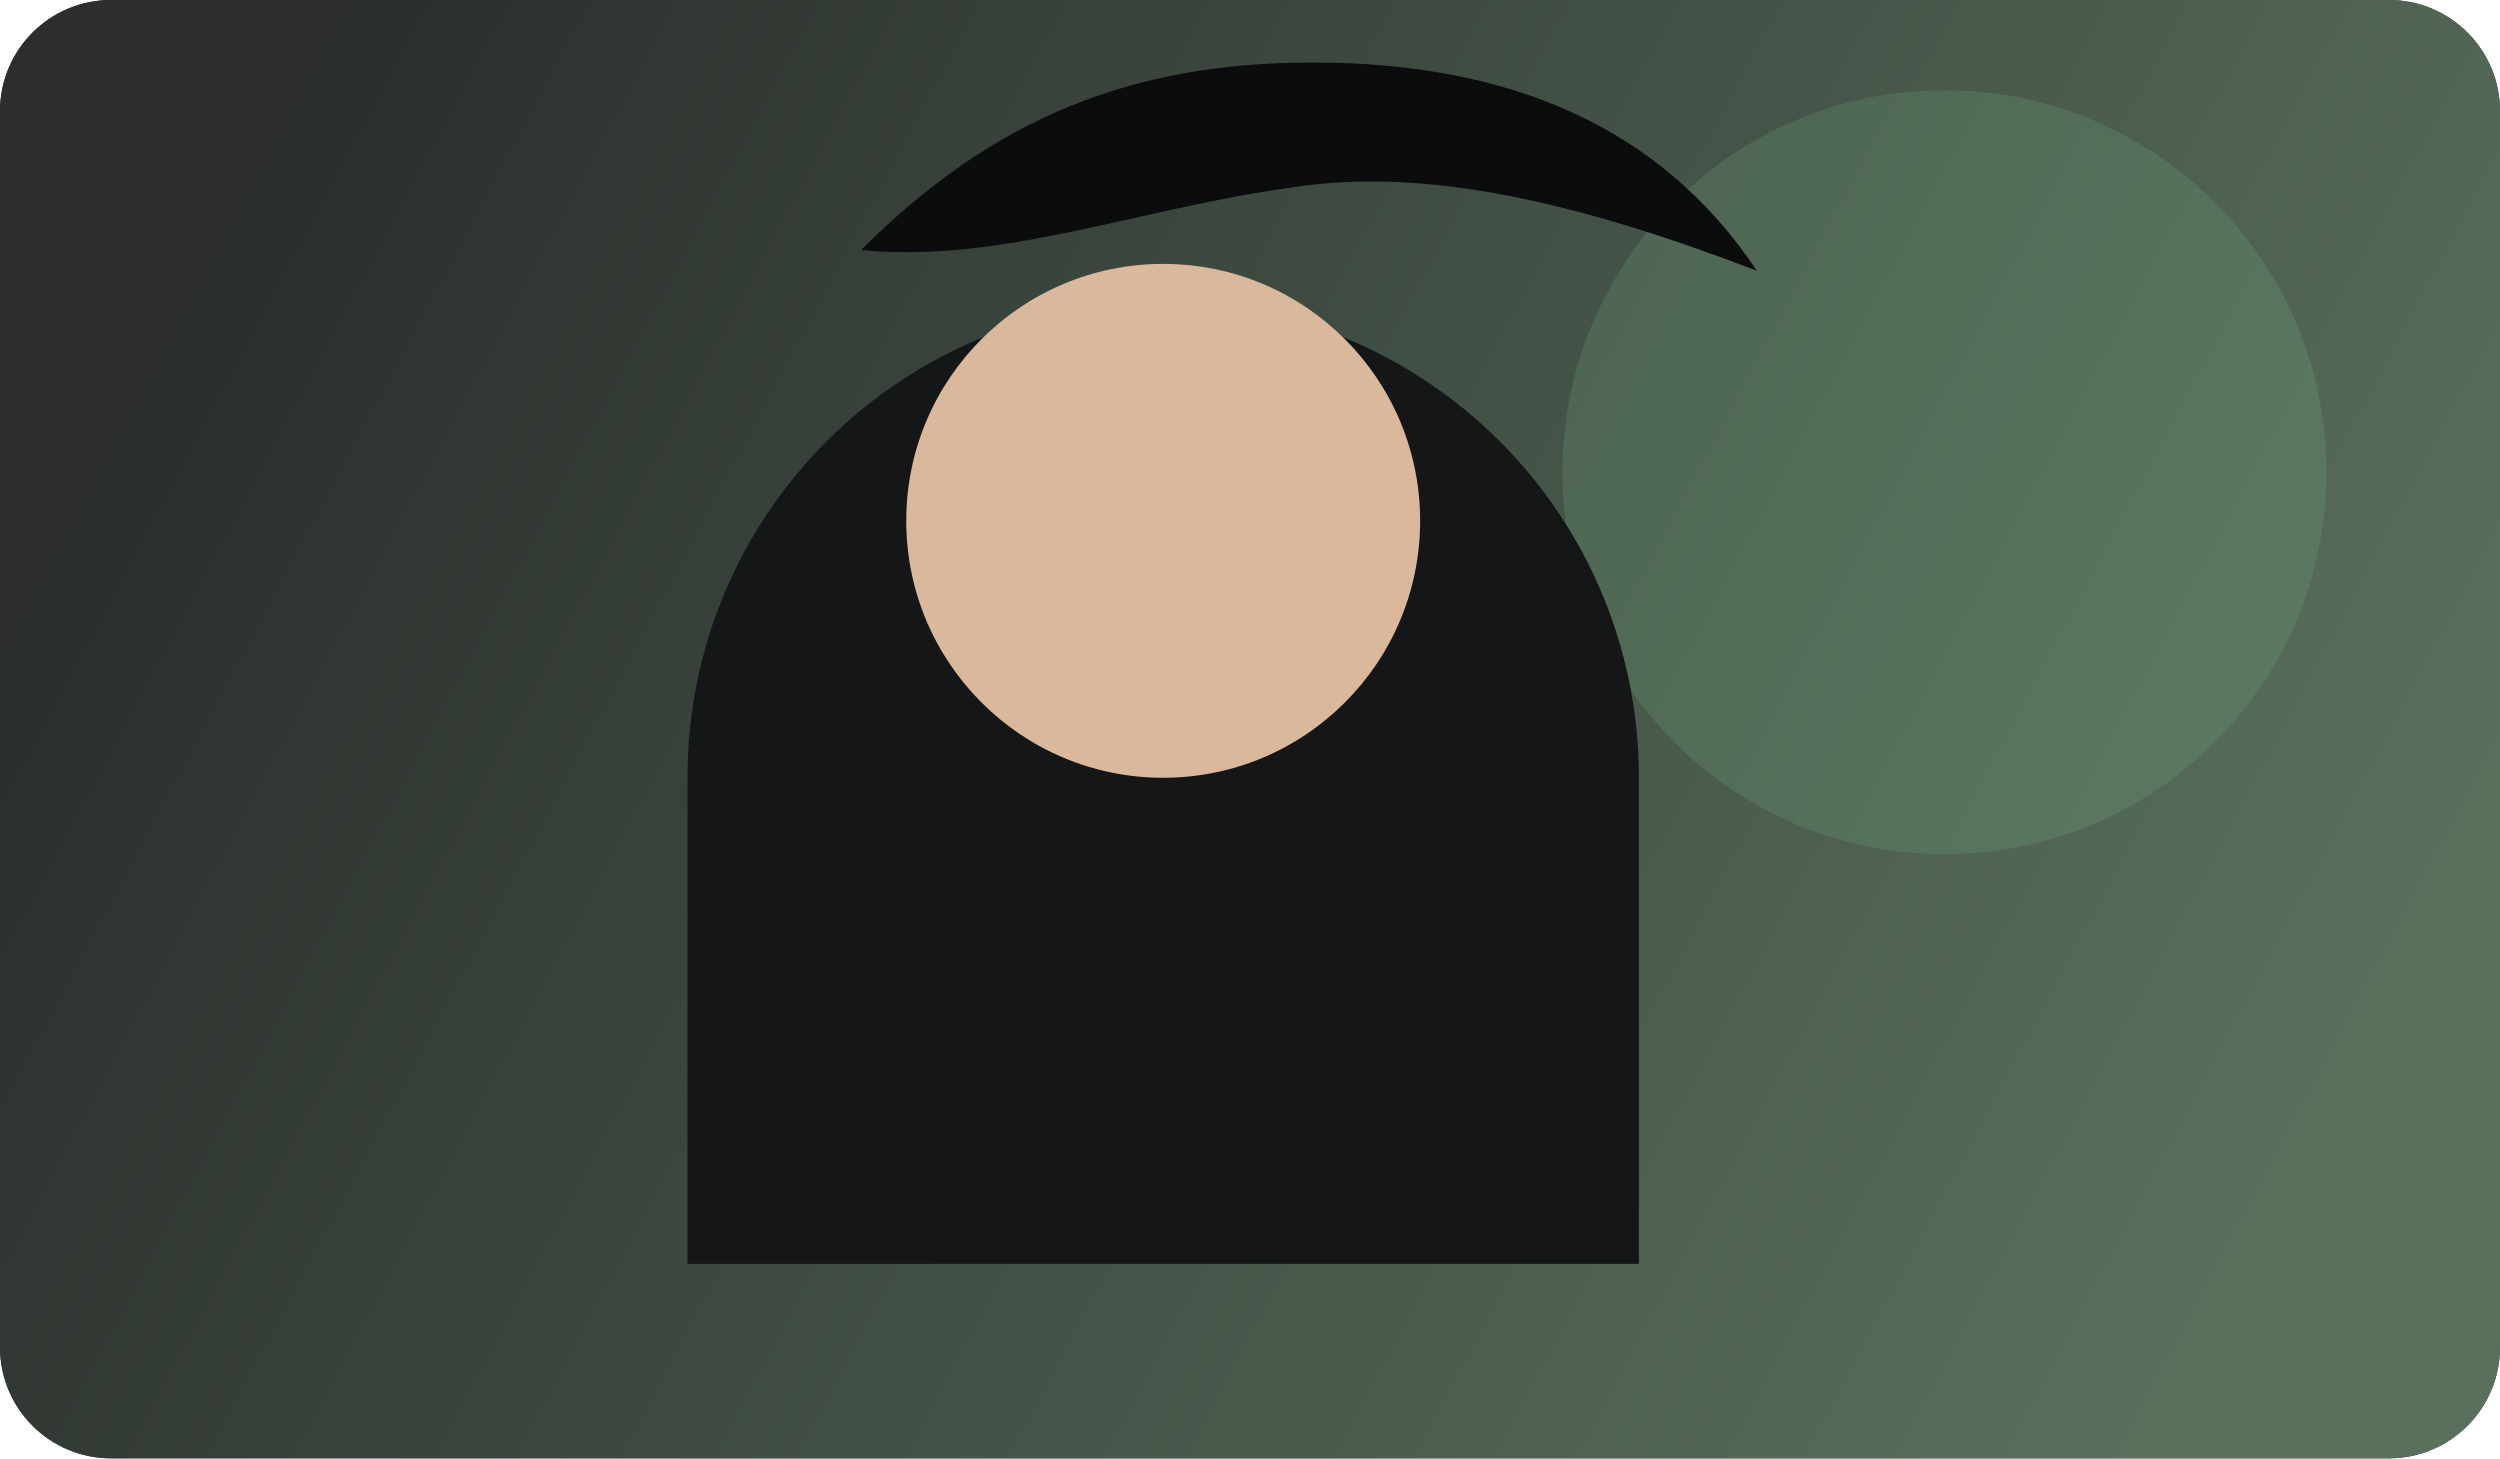
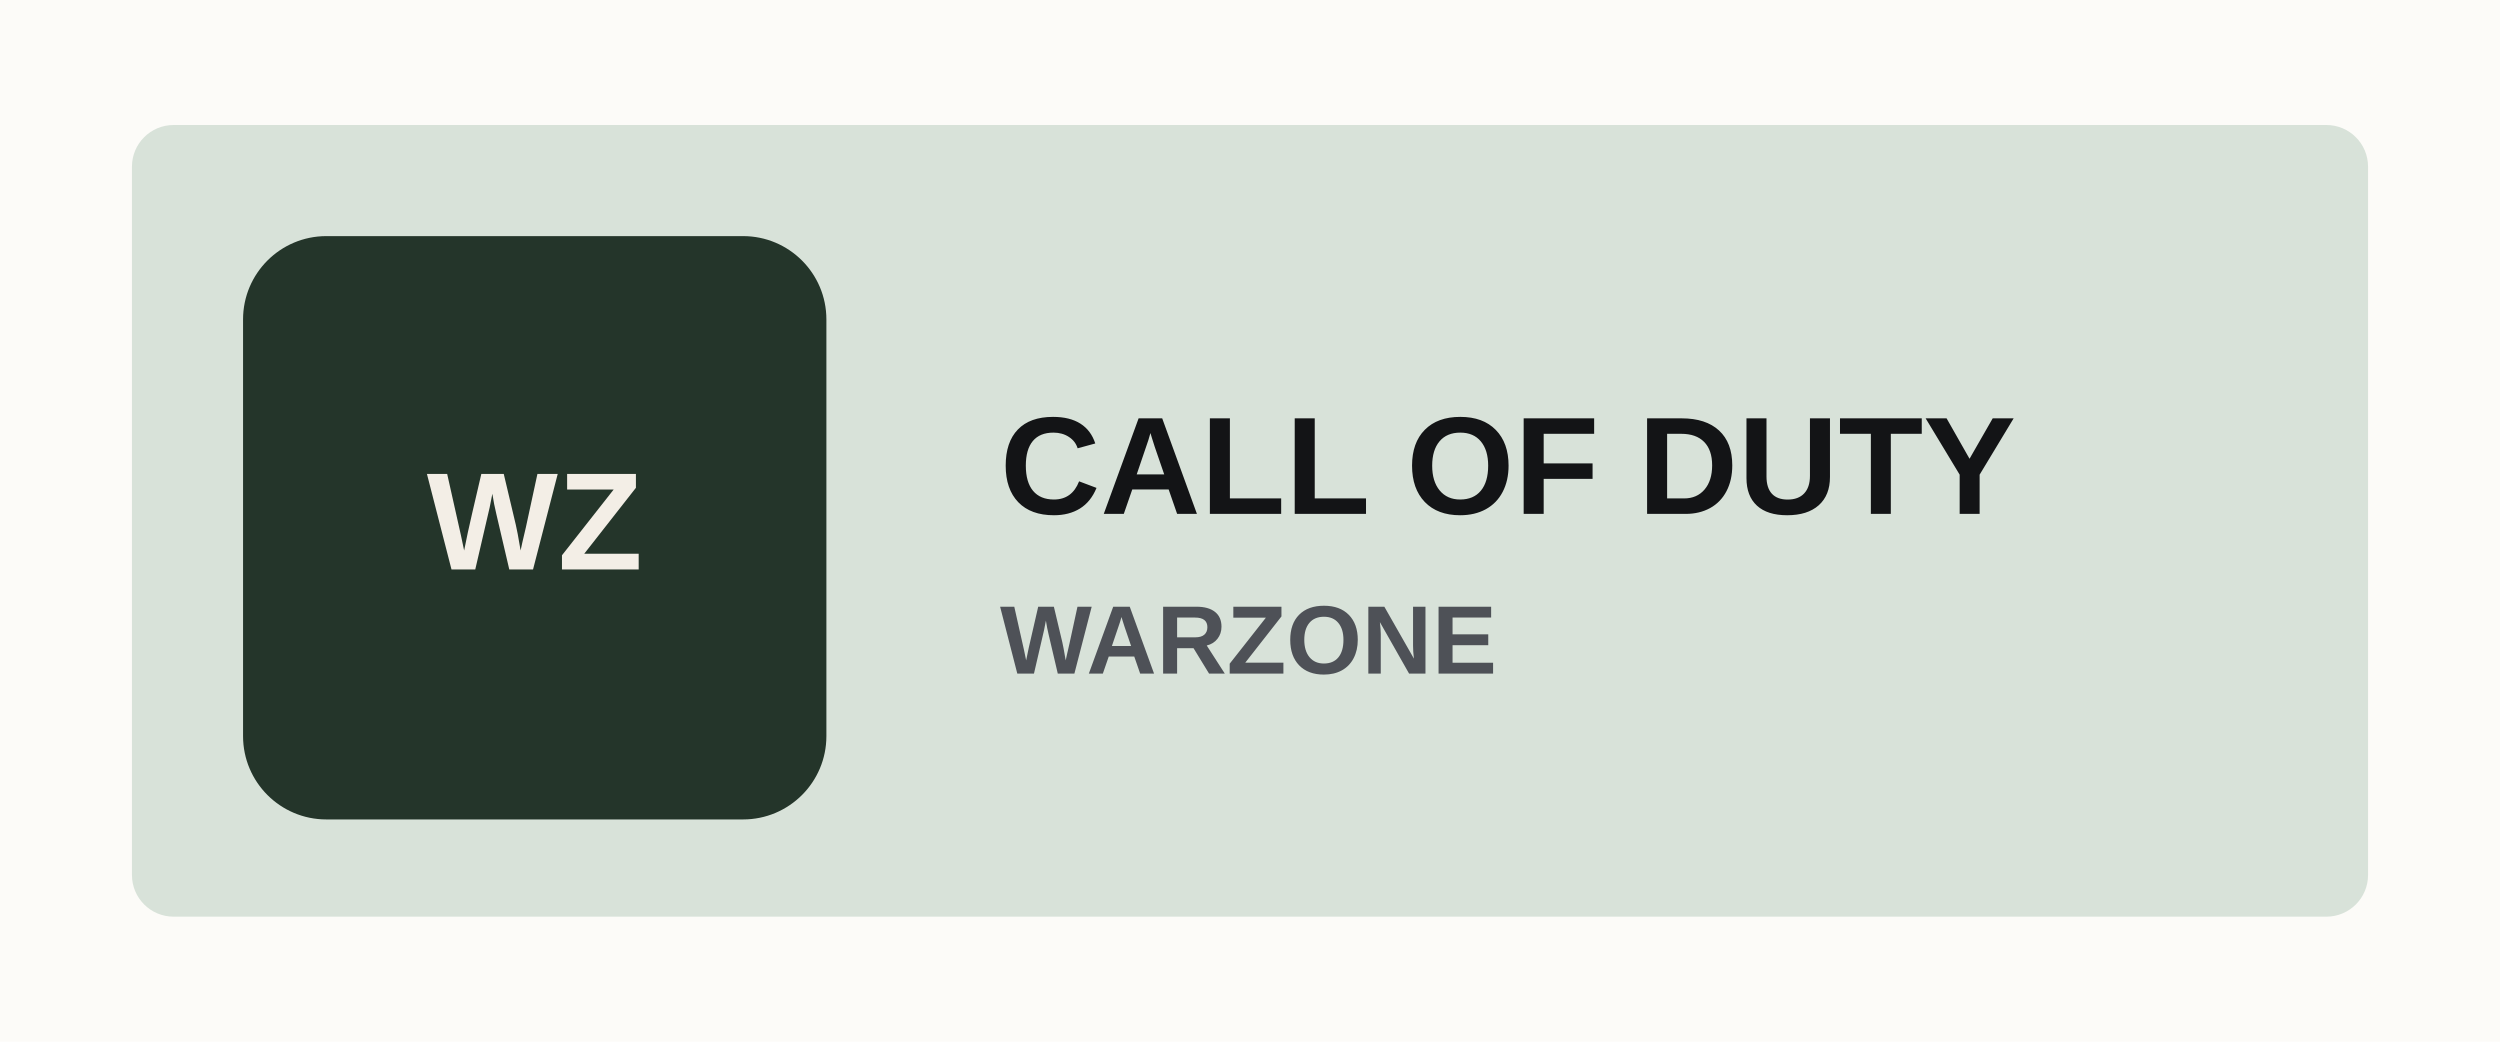
- <svg xmlns="http://www.w3.org/2000/svg" width="720" height="420" viewBox="0 0 720 420" fill="none">
-   <rect width="720" height="420" rx="32" fill="#202124" />
-   <rect width="720" height="420" rx="32" fill="url(#paint0_linear)" fill-opacity="0.92" />
-   <circle cx="560" cy="136" r="110" fill="#7FBF8D" fill-opacity="0.18" />
-   <path d="M198 364V224C198 148.232 259.232 87 335 87C410.768 87 472 148.232 472 224V364H198Z" fill="#141618" />
-   <circle cx="335" cy="150" r="74" fill="#DAB89B" />
-   <path d="M248 72C286 34 326 18 378 18C434 18 478 36 506 78C454 58 410 48 372 54C328 60 288 76 248 72Z" fill="#0B0C0D" />
-   <defs>
-     <linearGradient id="paint0_linear" x1="70" y1="56" x2="642" y2="360" gradientUnits="userSpaceOnUse">
-       <stop stop-color="#2B2F2C" />
-       <stop offset="1" stop-color="#5D7662" />
-     </linearGradient>
-   </defs>
+ <svg xmlns="http://www.w3.org/2000/svg" width="720" height="300" viewBox="0 0 720 300" fill="none">
+   <rect width="720" height="300" fill="#FCFBF8" />
+   <rect x="38" y="36" width="644" height="228" rx="12" fill="#D8E2D9" />
+   <rect x="70" y="68" width="168" height="168" rx="24" fill="#24352A" />
+   <text x="154" y="164" text-anchor="middle" fill="#F3EEE6" font-family="Arial, Helvetica, sans-serif" font-size="40" font-weight="800">WZ</text>
+   <text x="288" y="148" fill="#131416" font-family="Arial, Helvetica, sans-serif" font-size="40" font-weight="800">CALL OF DUTY</text>
+   <text x="288" y="194" fill="#4E5157" font-family="Arial, Helvetica, sans-serif" font-size="28" font-weight="700">WARZONE</text>
</svg>
